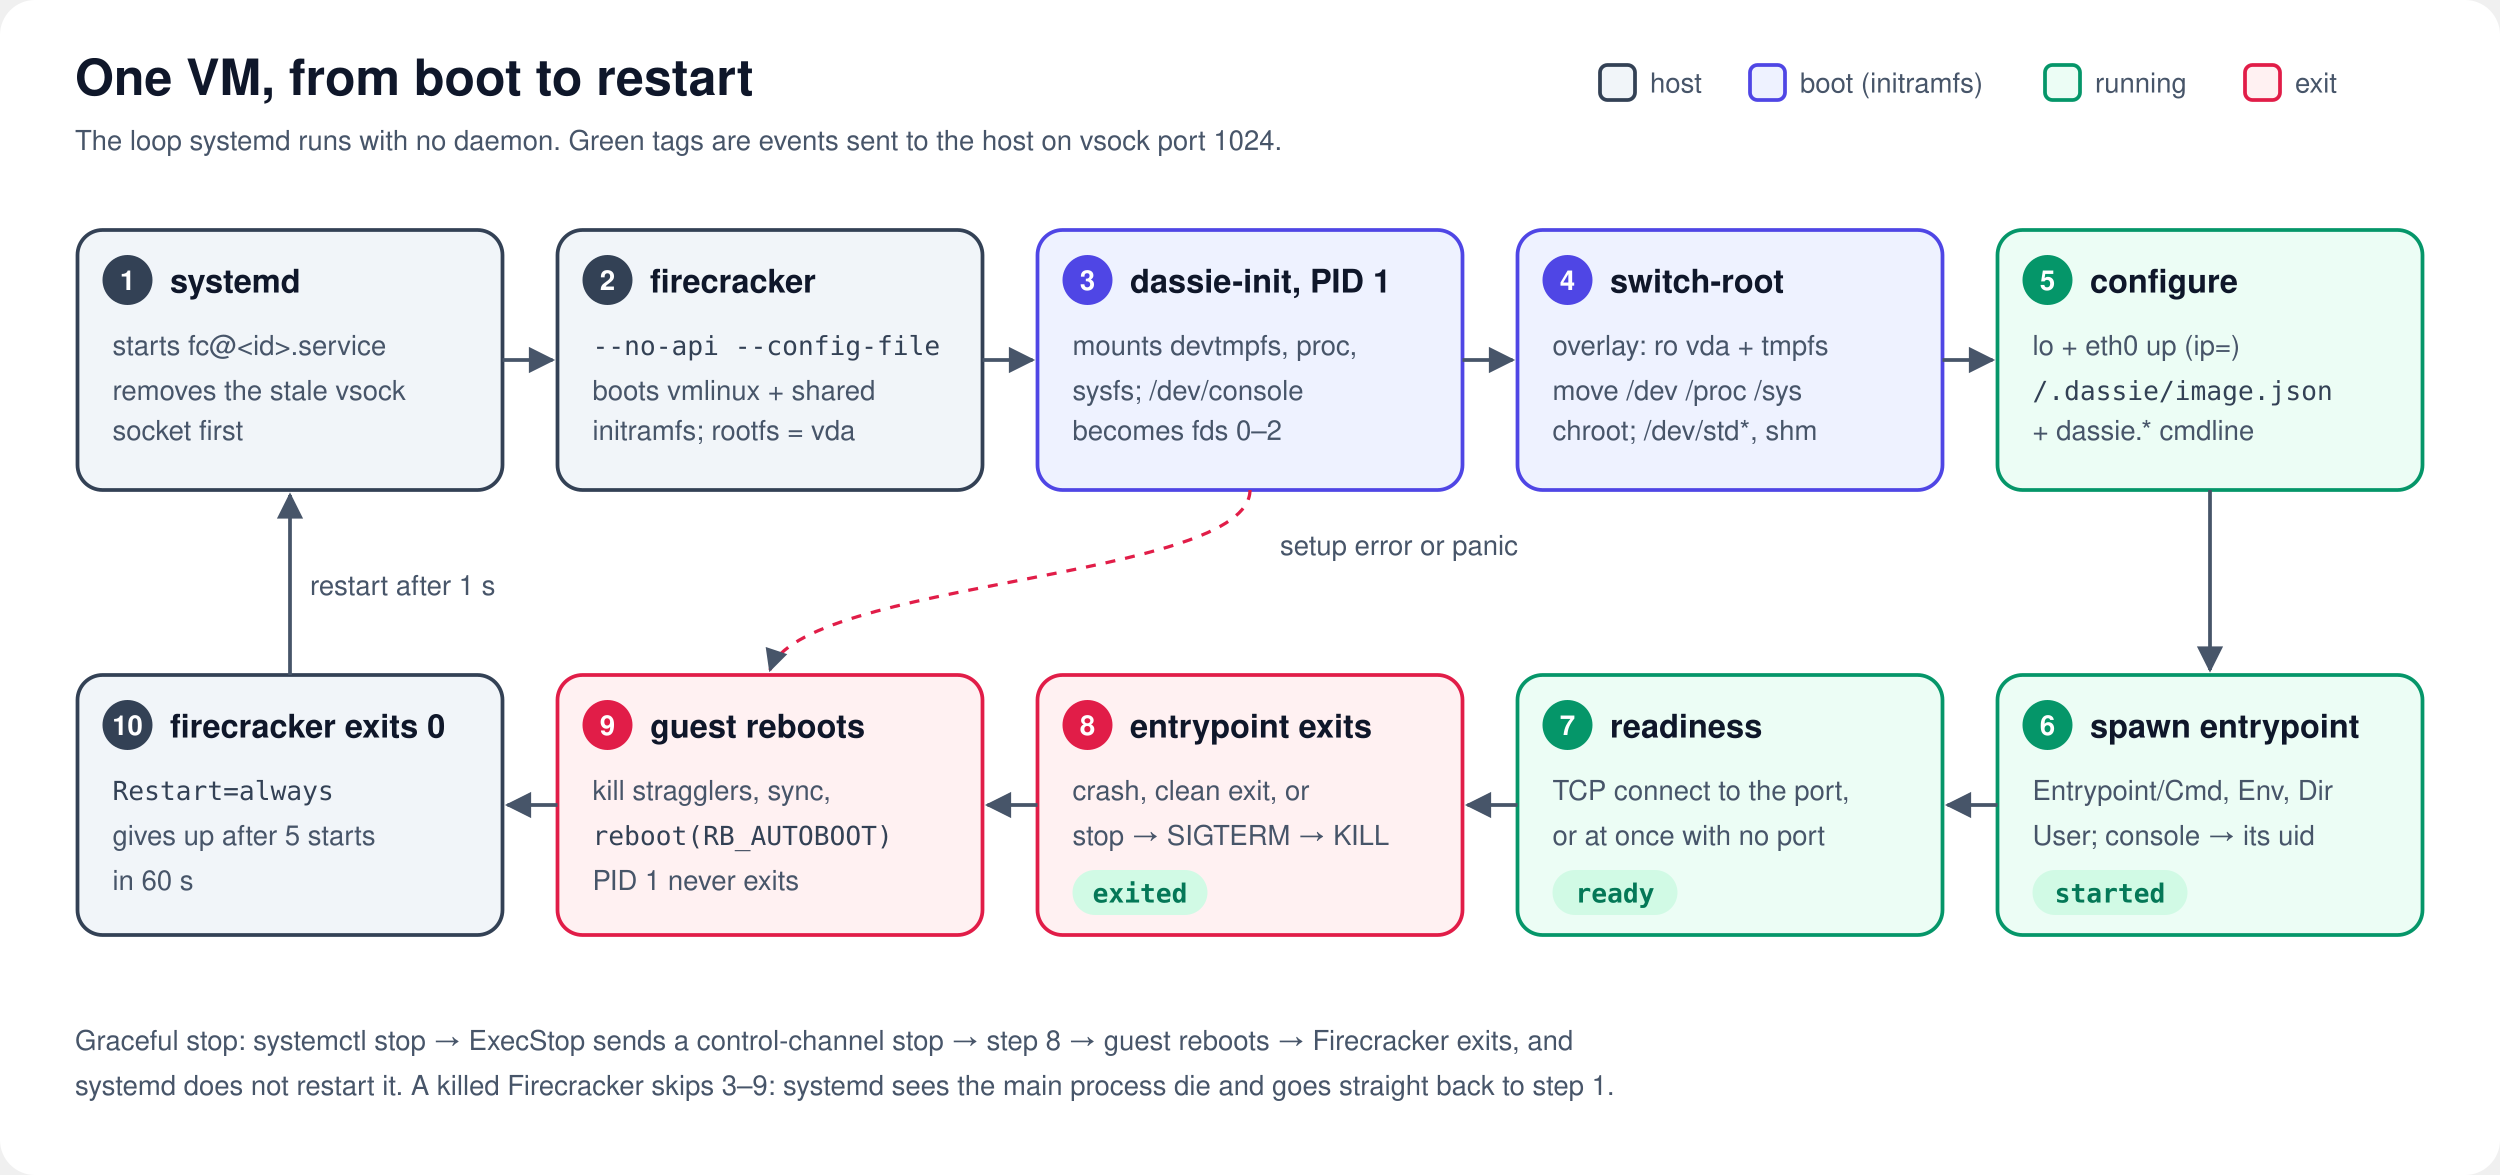
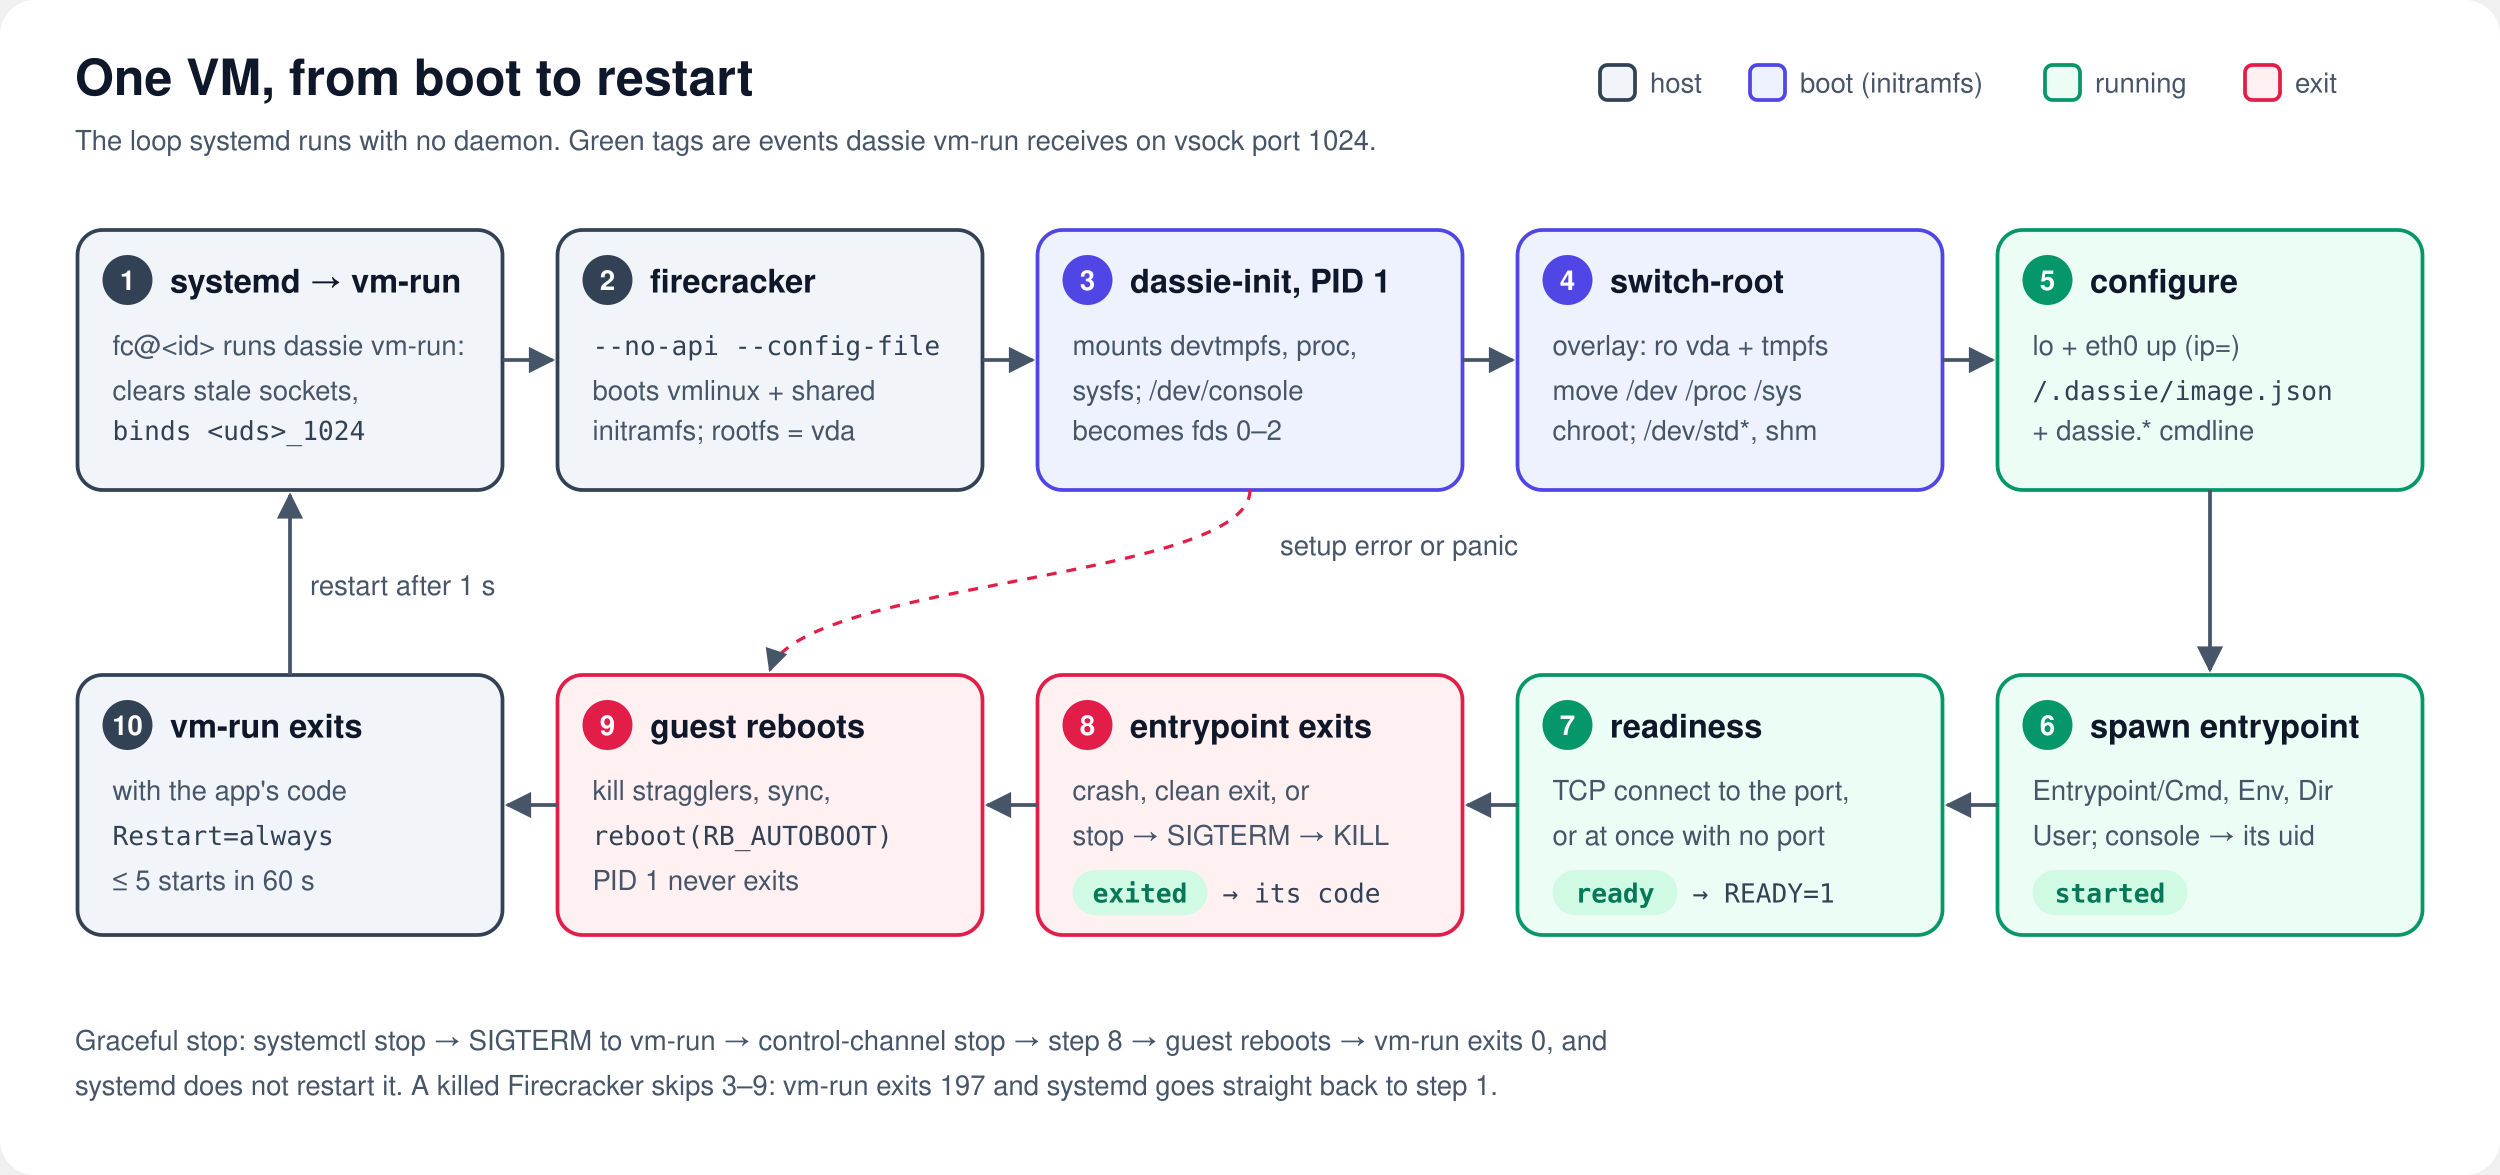
<svg xmlns="http://www.w3.org/2000/svg" viewBox="0 0 1000 470" width="1000" height="470" font-family="ui-sans-serif, system-ui, -apple-system, 'Segoe UI', Helvetica, Arial, sans-serif">
  <defs>
    <marker id="a" viewBox="0 0 10 10" refX="9" refY="5" markerWidth="7" markerHeight="7" orient="auto">
      <path d="M0,0 L10,5 L0,10 z" fill="#475569" />
    </marker>
    <style>
      .n { font-size: 11px; font-weight: 700; fill: #ffffff; }
      .t { font-size: 13px; font-weight: 600; fill: #0f172a; }
      .s { font-size: 11px; fill: #475569; }
      .m { font-size: 10.5px; fill: #334155; font-family: ui-monospace, SFMono-Regular, Menlo, Consolas, monospace; }
      .ln { stroke: #475569; stroke-width: 1.5; fill: none; }
      .host { fill: #f1f5f9; stroke: #334155; stroke-width: 1.5; }
      .boot { fill: #eef2ff; stroke: #4f46e5; stroke-width: 1.5; }
      .run { fill: #ecfdf5; stroke: #059669; stroke-width: 1.5; }
      .stop { fill: #fff1f2; stroke: #e11d48; stroke-width: 1.5; }
      .ev { font-size: 10.5px; font-weight: 600; fill: #047857; font-family: ui-monospace, SFMono-Regular, Menlo, Consolas, monospace; }
    </style>
  </defs>
  <rect width="1000" height="470" rx="14" fill="#ffffff" />
  <text x="30" y="38" font-size="20" font-weight="700" fill="#0f172a">One VM, from boot to restart</text>
-   <text x="30" y="60" class="s">The loop systemd runs with no daemon. Green tags are events sent to the host on vsock port 1024.</text>
+   <text x="30" y="60" class="s">The loop systemd runs with no daemon. Green tags are events dassie vm-run receives on vsock port 1024.</text>
  <rect x="640" y="26" width="14" height="14" rx="3" class="host" />
  <text x="660" y="37" class="s">host</text>
  <rect x="700" y="26" width="14" height="14" rx="3" class="boot" />
  <text x="720" y="37" class="s">boot (initramfs)</text>
  <rect x="818" y="26" width="14" height="14" rx="3" class="run" />
  <text x="838" y="37" class="s">running</text>
  <rect x="898" y="26" width="14" height="14" rx="3" class="stop" />
  <text x="918" y="37" class="s">exit</text>
  <g>
    <rect x="31" y="92" width="170" height="104" rx="10" class="host" />
    <circle cx="51" cy="112" r="10" fill="#334155" />
    <text x="51" y="116" text-anchor="middle" class="n">1</text>
-     <text x="68" y="117" class="t">systemd</text>
-     <text x="45" y="142" class="s">starts fc@&lt;id&gt;.service</text>
-     <text x="45" y="160" class="s">removes the stale vsock</text>
-     <text x="45" y="176" class="s">socket first</text>
+     <text x="68" y="117" class="t">systemd → vm-run</text>
+     <text x="45" y="142" class="s">fc@&lt;id&gt; runs dassie vm-run:</text>
+     <text x="45" y="160" class="s">clears stale sockets,</text>
+     <text x="45" y="176" class="m">binds &lt;uds&gt;_1024</text>
  </g>
  <g>
    <rect x="223" y="92" width="170" height="104" rx="10" class="host" />
    <circle cx="243" cy="112" r="10" fill="#334155" />
    <text x="243" y="116" text-anchor="middle" class="n">2</text>
    <text x="260" y="117" class="t">firecracker</text>
    <text x="237" y="142" class="m">--no-api --config-file</text>
    <text x="237" y="160" class="s">boots vmlinux + shared</text>
    <text x="237" y="176" class="s">initramfs; rootfs = vda</text>
  </g>
  <g>
    <rect x="415" y="92" width="170" height="104" rx="10" class="boot" />
    <circle cx="435" cy="112" r="10" fill="#4f46e5" />
    <text x="435" y="116" text-anchor="middle" class="n">3</text>
    <text x="452" y="117" class="t">dassie-init, PID 1</text>
    <text x="429" y="142" class="s">mounts devtmpfs, proc,</text>
    <text x="429" y="160" class="s">sysfs; /dev/console</text>
    <text x="429" y="176" class="s">becomes fds 0–2</text>
  </g>
  <g>
    <rect x="607" y="92" width="170" height="104" rx="10" class="boot" />
    <circle cx="627" cy="112" r="10" fill="#4f46e5" />
    <text x="627" y="116" text-anchor="middle" class="n">4</text>
    <text x="644" y="117" class="t">switch-root</text>
    <text x="621" y="142" class="s">overlay: ro vda + tmpfs</text>
    <text x="621" y="160" class="s">move /dev /proc /sys</text>
    <text x="621" y="176" class="s">chroot; /dev/std*, shm</text>
  </g>
  <g>
    <rect x="799" y="92" width="170" height="104" rx="10" class="run" />
    <circle cx="819" cy="112" r="10" fill="#059669" />
    <text x="819" y="116" text-anchor="middle" class="n">5</text>
    <text x="836" y="117" class="t">configure</text>
    <text x="813" y="142" class="s">lo + eth0 up (ip=)</text>
    <text x="813" y="160" class="m">/.dassie/image.json</text>
    <text x="813" y="176" class="s">+ dassie.* cmdline</text>
  </g>
  <g>
    <rect x="799" y="270" width="170" height="104" rx="10" class="run" />
    <circle cx="819" cy="290" r="10" fill="#059669" />
    <text x="819" y="294" text-anchor="middle" class="n">6</text>
    <text x="836" y="295" class="t">spawn entrypoint</text>
    <text x="813" y="320" class="s">Entrypoint/Cmd, Env, Dir</text>
    <text x="813" y="338" class="s">User; console → its uid</text>
    <rect x="813" y="348" width="62" height="18" rx="9" fill="#d1fae5" />
    <text x="844" y="361" text-anchor="middle" class="ev">started</text>
  </g>
  <g>
    <rect x="607" y="270" width="170" height="104" rx="10" class="run" />
    <circle cx="627" cy="290" r="10" fill="#059669" />
    <text x="627" y="294" text-anchor="middle" class="n">7</text>
    <text x="644" y="295" class="t">readiness</text>
    <text x="621" y="320" class="s">TCP connect to the port,</text>
    <text x="621" y="338" class="s">or at once with no port</text>
    <rect x="621" y="348" width="50" height="18" rx="9" fill="#d1fae5" />
    <text x="646" y="361" text-anchor="middle" class="ev">ready</text>
+     <text x="677" y="361" class="m">→ READY=1</text>
  </g>
  <g>
    <rect x="415" y="270" width="170" height="104" rx="10" class="stop" />
    <circle cx="435" cy="290" r="10" fill="#e11d48" />
    <text x="435" y="294" text-anchor="middle" class="n">8</text>
    <text x="452" y="295" class="t">entrypoint exits</text>
    <text x="429" y="320" class="s">crash, clean exit, or</text>
    <text x="429" y="338" class="s">stop → SIGTERM → KILL</text>
    <rect x="429" y="348" width="54" height="18" rx="9" fill="#d1fae5" />
    <text x="456" y="361" text-anchor="middle" class="ev">exited</text>
+     <text x="489" y="361" class="m">→ its code</text>
  </g>
  <g>
    <rect x="223" y="270" width="170" height="104" rx="10" class="stop" />
    <circle cx="243" cy="290" r="10" fill="#e11d48" />
    <text x="243" y="294" text-anchor="middle" class="n">9</text>
    <text x="260" y="295" class="t">guest reboots</text>
    <text x="237" y="320" class="s">kill stragglers, sync,</text>
    <text x="237" y="338" class="m">reboot(RB_AUTOBOOT)</text>
    <text x="237" y="356" class="s">PID 1 never exits</text>
  </g>
  <g>
    <rect x="31" y="270" width="170" height="104" rx="10" class="host" />
    <circle cx="51" cy="290" r="10" fill="#334155" />
    <text x="51" y="294" text-anchor="middle" class="n">10</text>
-     <text x="68" y="295" class="t">firecracker exits 0</text>
-     <text x="45" y="320" class="m">Restart=always</text>
-     <text x="45" y="338" class="s">gives up after 5 starts</text>
-     <text x="45" y="356" class="s">in 60 s</text>
+     <text x="68" y="295" class="t">vm-run exits</text>
+     <text x="45" y="320" class="s">with the app's code</text>
+     <text x="45" y="338" class="m">Restart=always</text>
+     <text x="45" y="356" class="s">≤ 5 starts in 60 s</text>
  </g>
  <path d="M201,144 L221,144" class="ln" marker-end="url(#a)" />
  <path d="M393,144 L413,144" class="ln" marker-end="url(#a)" />
  <path d="M585,144 L605,144" class="ln" marker-end="url(#a)" />
  <path d="M777,144 L797,144" class="ln" marker-end="url(#a)" />
  <path d="M884,196 L884,268" class="ln" marker-end="url(#a)" />
  <path d="M799,322 L779,322" class="ln" marker-end="url(#a)" />
  <path d="M607,322 L587,322" class="ln" marker-end="url(#a)" />
  <path d="M415,322 L395,322" class="ln" marker-end="url(#a)" />
  <path d="M223,322 L203,322" class="ln" marker-end="url(#a)" />
  <path d="M116,270 L116,198" class="ln" marker-end="url(#a)" />
  <text x="124" y="238" class="s">restart after 1 s</text>
  <path d="M500,196 C500,232 320,232 308,268" stroke="#e11d48" stroke-width="1.3" fill="none" stroke-dasharray="4 4" marker-end="url(#a)" />
  <text x="512" y="222" class="s" fill="#be123c">setup error or panic</text>
-   <text x="30" y="420" class="s">Graceful stop: systemctl stop → ExecStop sends a control-channel stop → step 8 → guest reboots → Firecracker exits, and</text>
-   <text x="30" y="438" class="s">systemd does not restart it. A killed Firecracker skips 3–9: systemd sees the main process die and goes straight back to step 1.</text>
+   <text x="30" y="420" class="s">Graceful stop: systemctl stop → SIGTERM to vm-run → control-channel stop → step 8 → guest reboots → vm-run exits 0, and</text>
+   <text x="30" y="438" class="s">systemd does not restart it. A killed Firecracker skips 3–9: vm-run exits 197 and systemd goes straight back to step 1.</text>
</svg>
